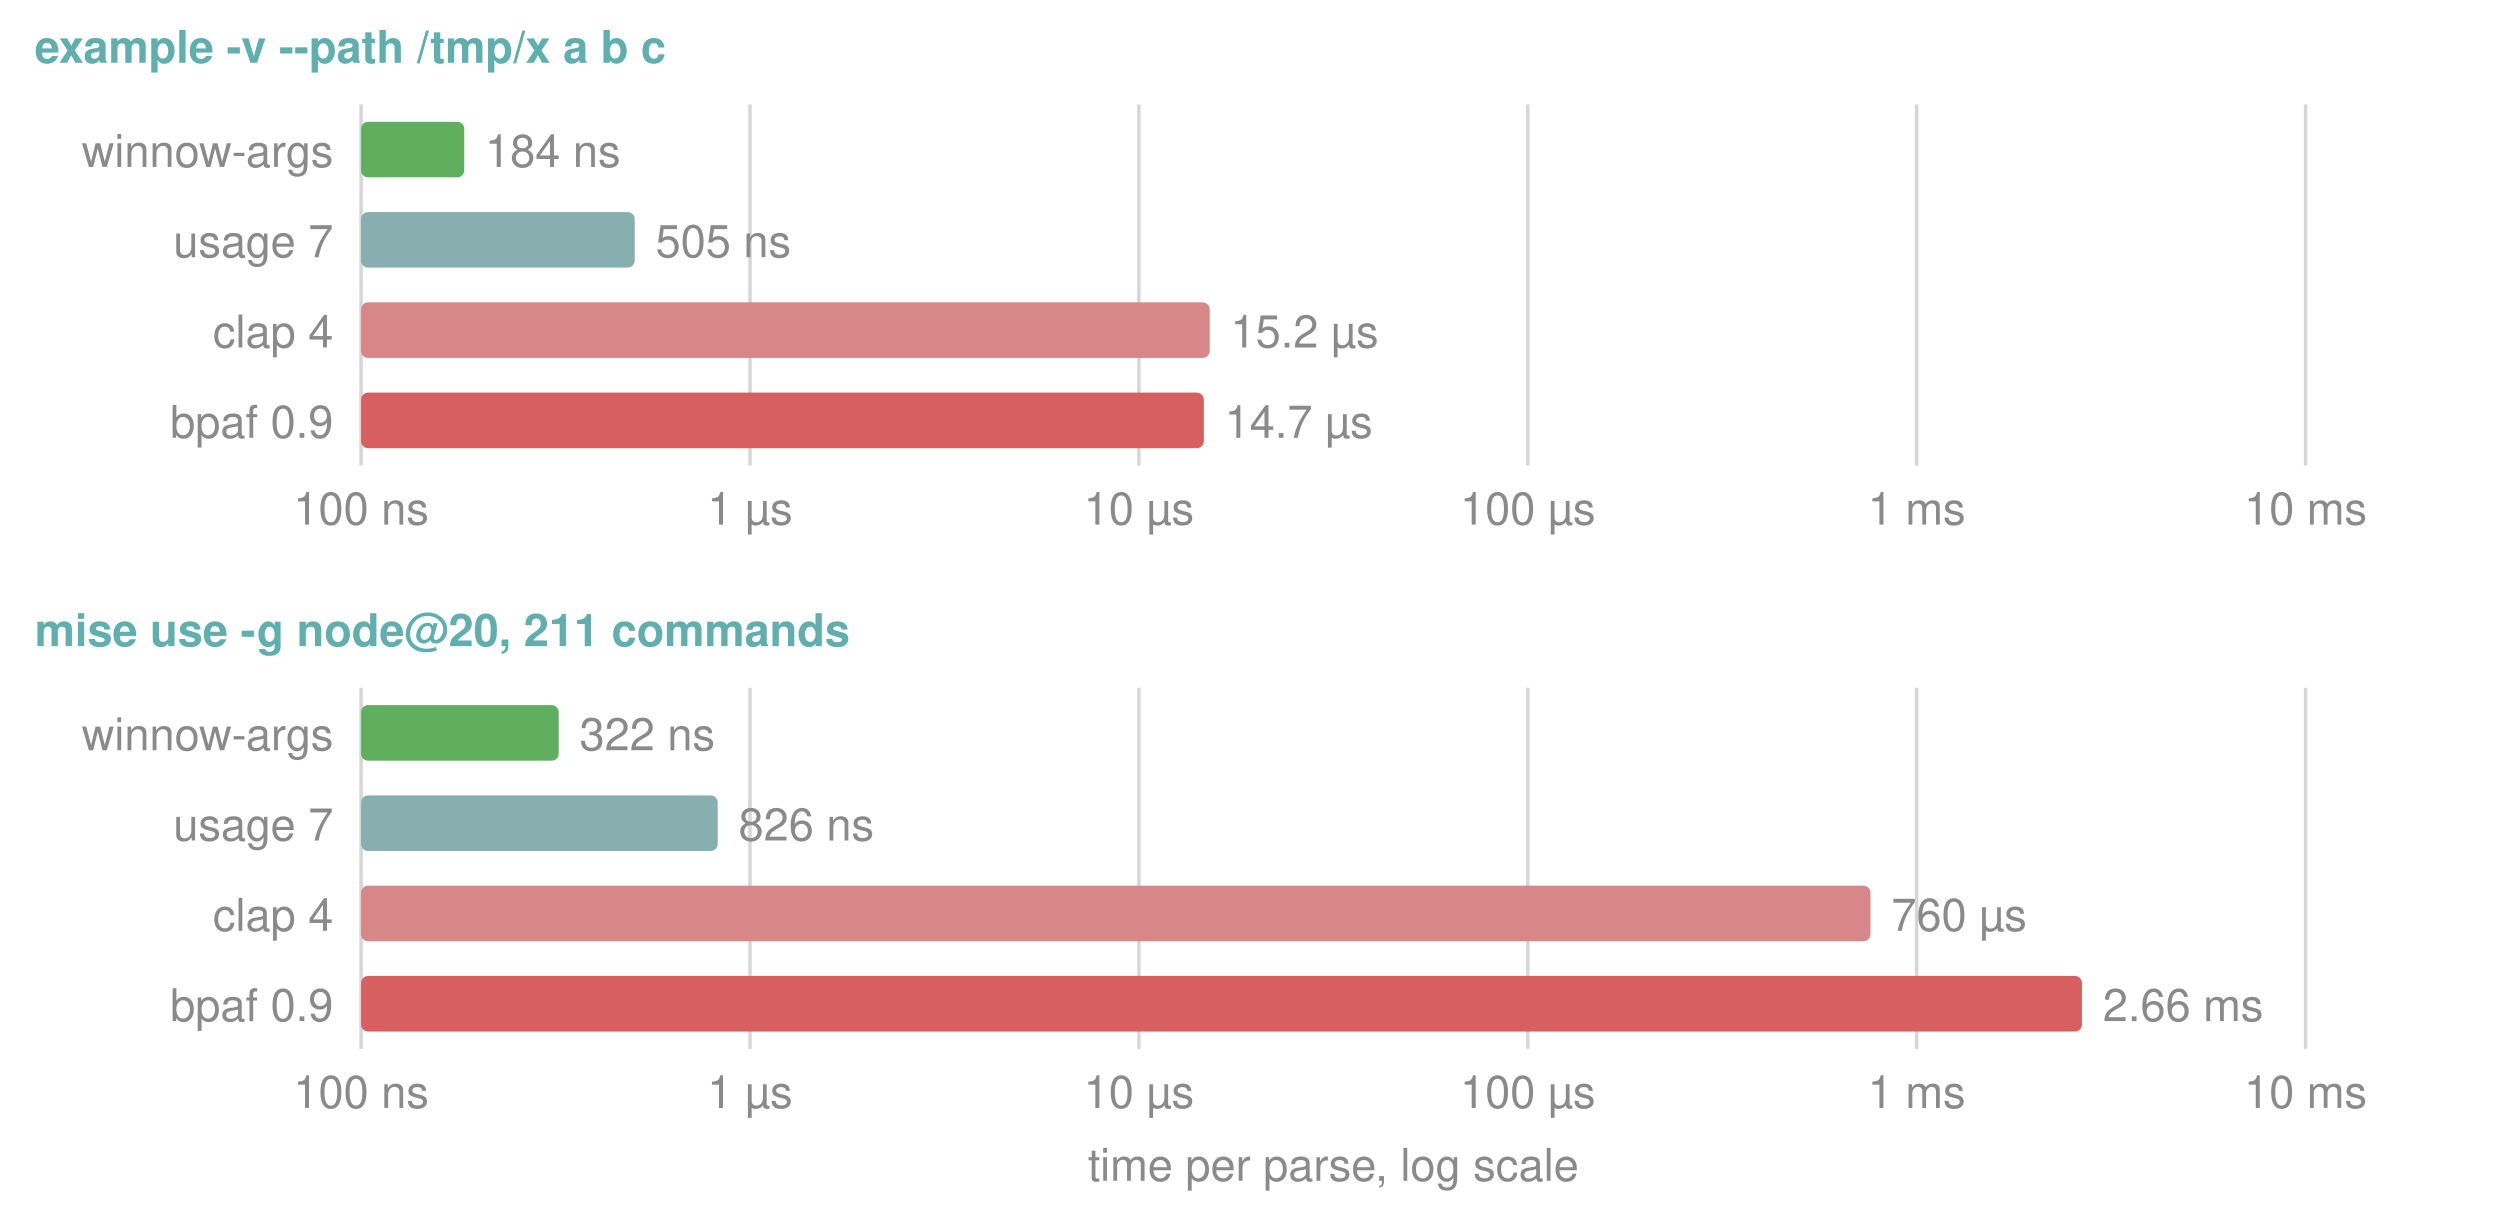
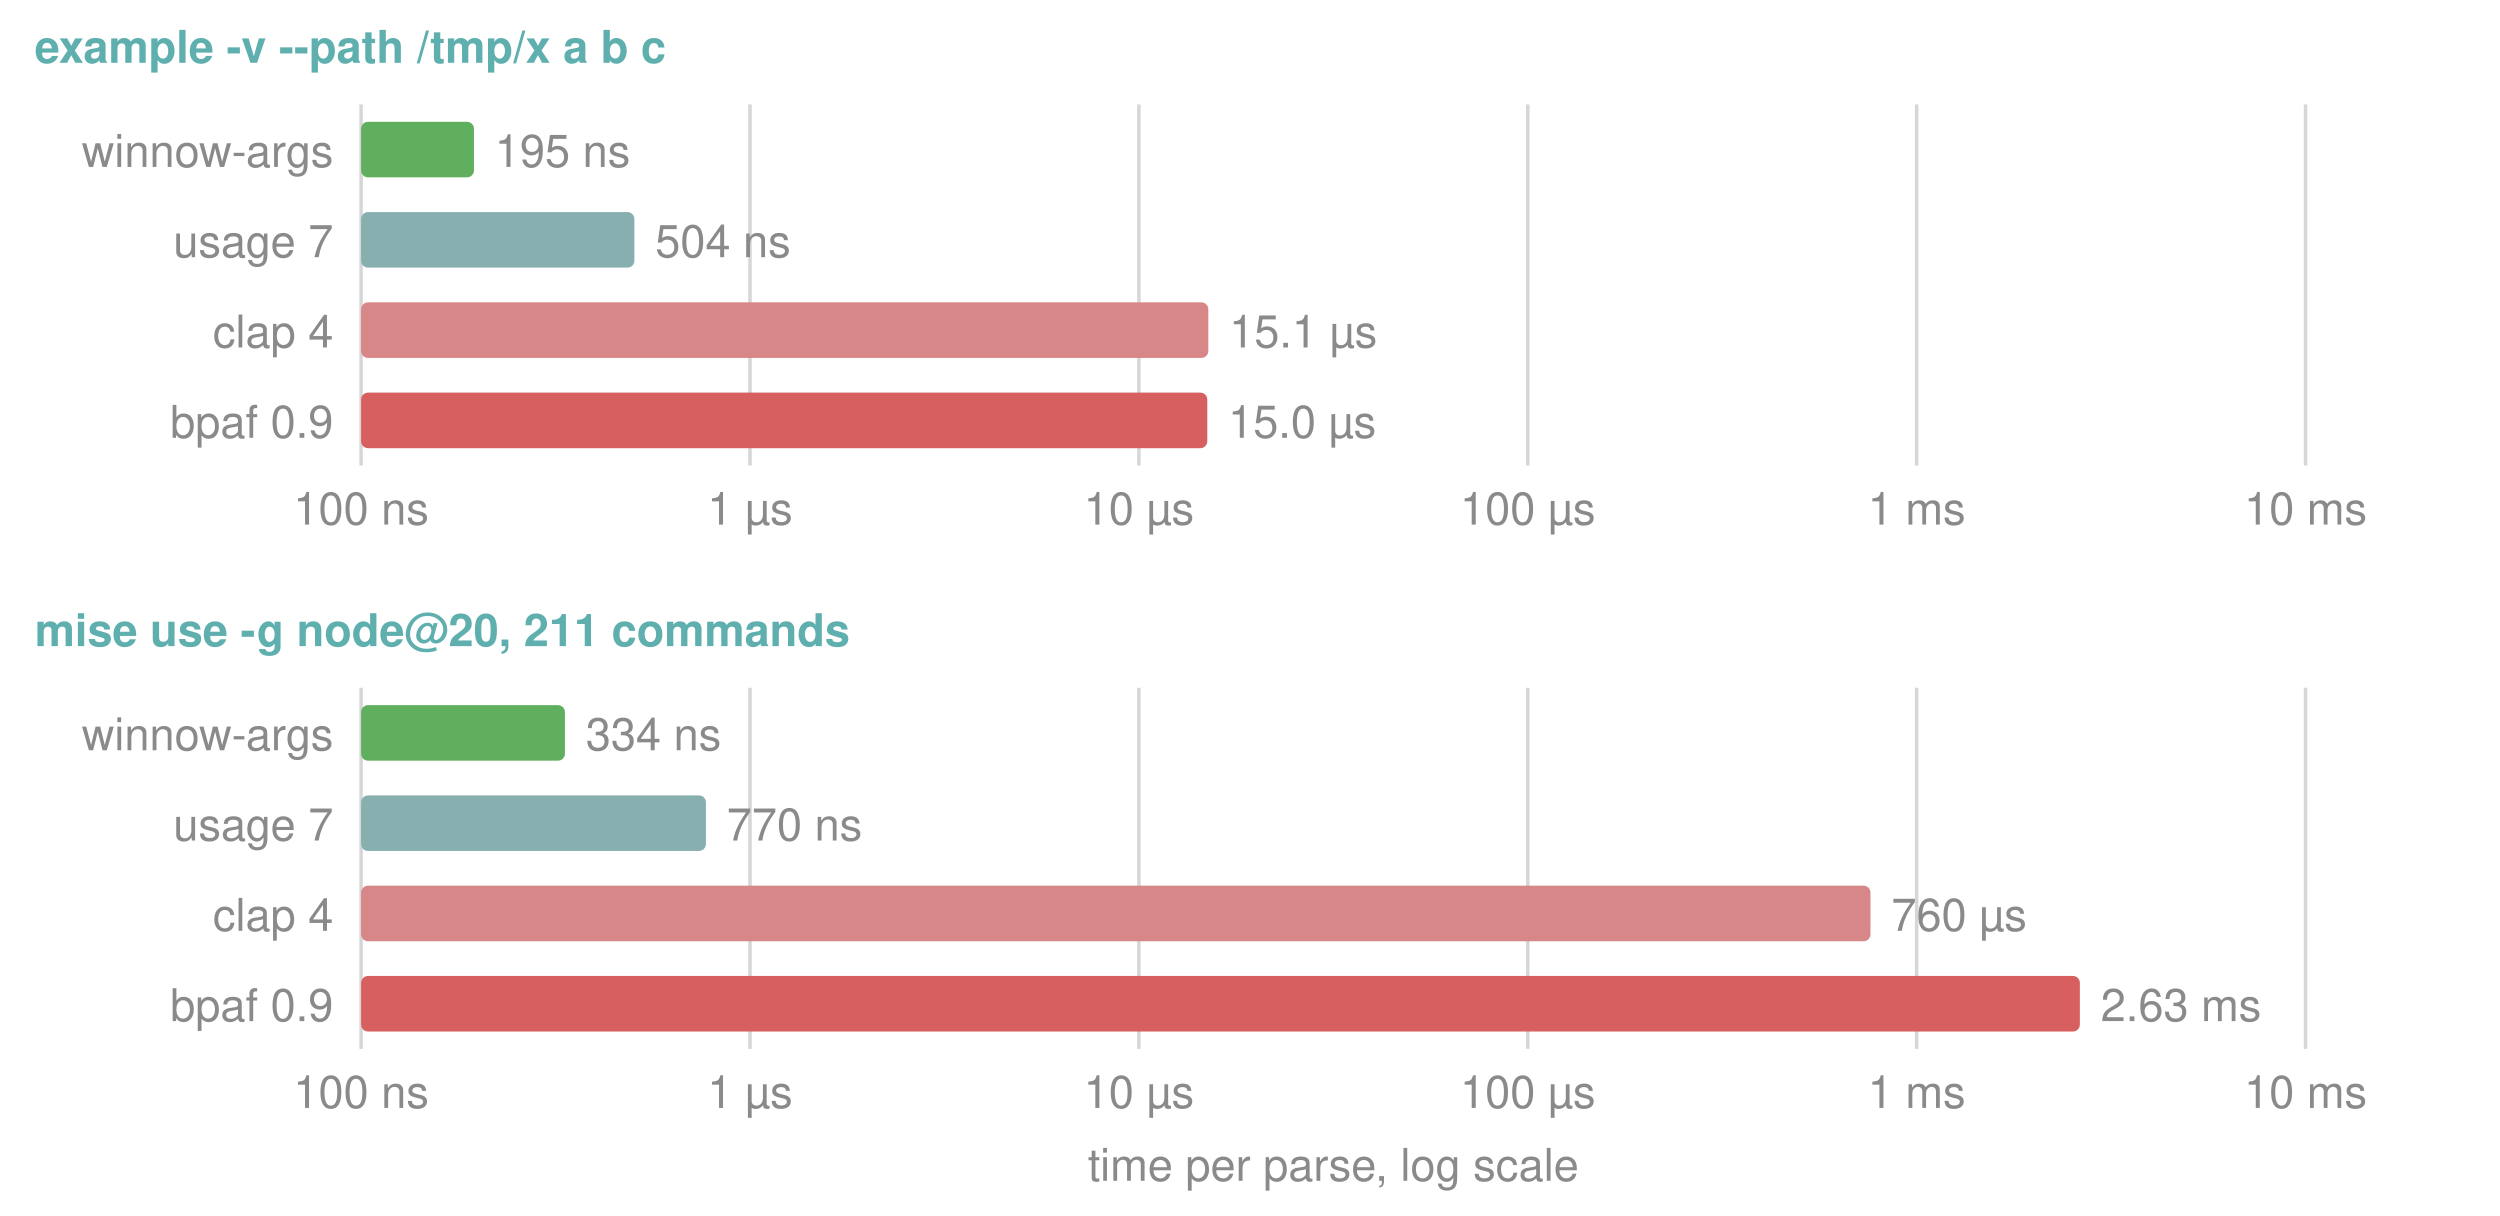
<svg xmlns="http://www.w3.org/2000/svg" width="1024" height="498" viewBox="0 0 720 350" role="img" aria-label="Time per parse: winnow-args against usage, clap and bpaf.">
  <rect width="720" height="350" fill="none" />
  <text x="10.0" y="18" font-family="ui-sans-serif,system-ui,Segoe UI,Helvetica,Arial,sans-serif" font-size="13" fill="#5fafaf" text-anchor="start" font-weight="600">example -v --path /tmp/x a b c</text>
  <line x1="104" y1="30" x2="104" y2="134" stroke="#8a8a8a" stroke-opacity="0.35" stroke-width="1" />
  <text x="104.0" y="151" font-family="ui-sans-serif,system-ui,Segoe UI,Helvetica,Arial,sans-serif" font-size="13" fill="#8a8a8a" text-anchor="middle">100 ns</text>
  <line x1="216" y1="30" x2="216" y2="134" stroke="#8a8a8a" stroke-opacity="0.35" stroke-width="1" />
  <text x="216.0" y="151" font-family="ui-sans-serif,system-ui,Segoe UI,Helvetica,Arial,sans-serif" font-size="13" fill="#8a8a8a" text-anchor="middle">1 µs</text>
  <line x1="328" y1="30" x2="328" y2="134" stroke="#8a8a8a" stroke-opacity="0.35" stroke-width="1" />
  <text x="328.0" y="151" font-family="ui-sans-serif,system-ui,Segoe UI,Helvetica,Arial,sans-serif" font-size="13" fill="#8a8a8a" text-anchor="middle">10 µs</text>
  <line x1="440" y1="30" x2="440" y2="134" stroke="#8a8a8a" stroke-opacity="0.35" stroke-width="1" />
  <text x="440.0" y="151" font-family="ui-sans-serif,system-ui,Segoe UI,Helvetica,Arial,sans-serif" font-size="13" fill="#8a8a8a" text-anchor="middle">100 µs</text>
  <line x1="552" y1="30" x2="552" y2="134" stroke="#8a8a8a" stroke-opacity="0.35" stroke-width="1" />
  <text x="552.0" y="151" font-family="ui-sans-serif,system-ui,Segoe UI,Helvetica,Arial,sans-serif" font-size="13" fill="#8a8a8a" text-anchor="middle">1 ms</text>
  <line x1="664" y1="30" x2="664" y2="134" stroke="#8a8a8a" stroke-opacity="0.35" stroke-width="1" />
  <text x="664.0" y="151" font-family="ui-sans-serif,system-ui,Segoe UI,Helvetica,Arial,sans-serif" font-size="13" fill="#8a8a8a" text-anchor="middle">10 ms</text>
  <text x="96.0" y="48" font-family="ui-sans-serif,system-ui,Segoe UI,Helvetica,Arial,sans-serif" font-size="13" fill="#8a8a8a" text-anchor="end">winnow-args</text>
-   <rect x="104" y="35" width="29.7" height="16" rx="2" fill="#5faf5f" />
-   <text x="139.7" y="48" font-family="ui-sans-serif,system-ui,Segoe UI,Helvetica,Arial,sans-serif" font-size="13" fill="#8a8a8a" text-anchor="start">184 ns</text>
+   <rect x="104" y="35" width="32.5" height="16" rx="2" fill="#5faf5f" />
+   <text x="142.5" y="48" font-family="ui-sans-serif,system-ui,Segoe UI,Helvetica,Arial,sans-serif" font-size="13" fill="#8a8a8a" text-anchor="start">195 ns</text>
  <text x="96.0" y="74" font-family="ui-sans-serif,system-ui,Segoe UI,Helvetica,Arial,sans-serif" font-size="13" fill="#8a8a8a" text-anchor="end">usage 7</text>
-   <rect x="104" y="61" width="78.8" height="16" rx="2" fill="#87afaf" />
-   <text x="188.8" y="74" font-family="ui-sans-serif,system-ui,Segoe UI,Helvetica,Arial,sans-serif" font-size="13" fill="#8a8a8a" text-anchor="start">505 ns</text>
+   <rect x="104" y="61" width="78.7" height="16" rx="2" fill="#87afaf" />
+   <text x="188.7" y="74" font-family="ui-sans-serif,system-ui,Segoe UI,Helvetica,Arial,sans-serif" font-size="13" fill="#8a8a8a" text-anchor="start">504 ns</text>
  <text x="96.0" y="100" font-family="ui-sans-serif,system-ui,Segoe UI,Helvetica,Arial,sans-serif" font-size="13" fill="#8a8a8a" text-anchor="end">clap 4</text>
-   <rect x="104" y="87" width="244.4" height="16" rx="2" fill="#d78787" />
-   <text x="354.4" y="100" font-family="ui-sans-serif,system-ui,Segoe UI,Helvetica,Arial,sans-serif" font-size="13" fill="#8a8a8a" text-anchor="start">15.2 µs</text>
+   <rect x="104" y="87" width="244.0" height="16" rx="2" fill="#d78787" />
+   <text x="354.0" y="100" font-family="ui-sans-serif,system-ui,Segoe UI,Helvetica,Arial,sans-serif" font-size="13" fill="#8a8a8a" text-anchor="start">15.1 µs</text>
  <text x="96.0" y="126" font-family="ui-sans-serif,system-ui,Segoe UI,Helvetica,Arial,sans-serif" font-size="13" fill="#8a8a8a" text-anchor="end">bpaf 0.9</text>
-   <rect x="104" y="113" width="242.7" height="16" rx="2" fill="#d75f5f" />
-   <text x="352.7" y="126" font-family="ui-sans-serif,system-ui,Segoe UI,Helvetica,Arial,sans-serif" font-size="13" fill="#8a8a8a" text-anchor="start">14.7 µs</text>
+   <rect x="104" y="113" width="243.7" height="16" rx="2" fill="#d75f5f" />
+   <text x="353.7" y="126" font-family="ui-sans-serif,system-ui,Segoe UI,Helvetica,Arial,sans-serif" font-size="13" fill="#8a8a8a" text-anchor="start">15.0 µs</text>
  <text x="10.0" y="186" font-family="ui-sans-serif,system-ui,Segoe UI,Helvetica,Arial,sans-serif" font-size="13" fill="#5fafaf" text-anchor="start" font-weight="600">mise use -g node@20, 211 commands</text>
  <line x1="104" y1="198" x2="104" y2="302" stroke="#8a8a8a" stroke-opacity="0.35" stroke-width="1" />
  <text x="104.0" y="319" font-family="ui-sans-serif,system-ui,Segoe UI,Helvetica,Arial,sans-serif" font-size="13" fill="#8a8a8a" text-anchor="middle">100 ns</text>
  <line x1="216" y1="198" x2="216" y2="302" stroke="#8a8a8a" stroke-opacity="0.35" stroke-width="1" />
  <text x="216.0" y="319" font-family="ui-sans-serif,system-ui,Segoe UI,Helvetica,Arial,sans-serif" font-size="13" fill="#8a8a8a" text-anchor="middle">1 µs</text>
  <line x1="328" y1="198" x2="328" y2="302" stroke="#8a8a8a" stroke-opacity="0.35" stroke-width="1" />
  <text x="328.0" y="319" font-family="ui-sans-serif,system-ui,Segoe UI,Helvetica,Arial,sans-serif" font-size="13" fill="#8a8a8a" text-anchor="middle">10 µs</text>
  <line x1="440" y1="198" x2="440" y2="302" stroke="#8a8a8a" stroke-opacity="0.35" stroke-width="1" />
  <text x="440.0" y="319" font-family="ui-sans-serif,system-ui,Segoe UI,Helvetica,Arial,sans-serif" font-size="13" fill="#8a8a8a" text-anchor="middle">100 µs</text>
  <line x1="552" y1="198" x2="552" y2="302" stroke="#8a8a8a" stroke-opacity="0.35" stroke-width="1" />
  <text x="552.0" y="319" font-family="ui-sans-serif,system-ui,Segoe UI,Helvetica,Arial,sans-serif" font-size="13" fill="#8a8a8a" text-anchor="middle">1 ms</text>
  <line x1="664" y1="198" x2="664" y2="302" stroke="#8a8a8a" stroke-opacity="0.35" stroke-width="1" />
  <text x="664.0" y="319" font-family="ui-sans-serif,system-ui,Segoe UI,Helvetica,Arial,sans-serif" font-size="13" fill="#8a8a8a" text-anchor="middle">10 ms</text>
  <text x="96.0" y="216" font-family="ui-sans-serif,system-ui,Segoe UI,Helvetica,Arial,sans-serif" font-size="13" fill="#8a8a8a" text-anchor="end">winnow-args</text>
-   <rect x="104" y="203" width="56.9" height="16" rx="2" fill="#5faf5f" />
-   <text x="166.9" y="216" font-family="ui-sans-serif,system-ui,Segoe UI,Helvetica,Arial,sans-serif" font-size="13" fill="#8a8a8a" text-anchor="start">322 ns</text>
+   <rect x="104" y="203" width="58.7" height="16" rx="2" fill="#5faf5f" />
+   <text x="168.7" y="216" font-family="ui-sans-serif,system-ui,Segoe UI,Helvetica,Arial,sans-serif" font-size="13" fill="#8a8a8a" text-anchor="start">334 ns</text>
  <text x="96.0" y="242" font-family="ui-sans-serif,system-ui,Segoe UI,Helvetica,Arial,sans-serif" font-size="13" fill="#8a8a8a" text-anchor="end">usage 7</text>
-   <rect x="104" y="229" width="102.7" height="16" rx="2" fill="#87afaf" />
-   <text x="212.7" y="242" font-family="ui-sans-serif,system-ui,Segoe UI,Helvetica,Arial,sans-serif" font-size="13" fill="#8a8a8a" text-anchor="start">826 ns</text>
+   <rect x="104" y="229" width="99.3" height="16" rx="2" fill="#87afaf" />
+   <text x="209.3" y="242" font-family="ui-sans-serif,system-ui,Segoe UI,Helvetica,Arial,sans-serif" font-size="13" fill="#8a8a8a" text-anchor="start">770 ns</text>
  <text x="96.0" y="268" font-family="ui-sans-serif,system-ui,Segoe UI,Helvetica,Arial,sans-serif" font-size="13" fill="#8a8a8a" text-anchor="end">clap 4</text>
  <rect x="104" y="255" width="434.7" height="16" rx="2" fill="#d78787" />
  <text x="544.7" y="268" font-family="ui-sans-serif,system-ui,Segoe UI,Helvetica,Arial,sans-serif" font-size="13" fill="#8a8a8a" text-anchor="start">760 µs</text>
  <text x="96.0" y="294" font-family="ui-sans-serif,system-ui,Segoe UI,Helvetica,Arial,sans-serif" font-size="13" fill="#8a8a8a" text-anchor="end">bpaf 0.9</text>
-   <rect x="104" y="281" width="495.6" height="16" rx="2" fill="#d75f5f" />
-   <text x="605.6" y="294" font-family="ui-sans-serif,system-ui,Segoe UI,Helvetica,Arial,sans-serif" font-size="13" fill="#8a8a8a" text-anchor="start">2.66 ms</text>
+   <rect x="104" y="281" width="495.0" height="16" rx="2" fill="#d75f5f" />
+   <text x="605.0" y="294" font-family="ui-sans-serif,system-ui,Segoe UI,Helvetica,Arial,sans-serif" font-size="13" fill="#8a8a8a" text-anchor="start">2.63 ms</text>
  <text x="384.0" y="340" font-family="ui-sans-serif,system-ui,Segoe UI,Helvetica,Arial,sans-serif" font-size="13" fill="#8a8a8a" text-anchor="middle">time per parse, log scale</text>
</svg>
